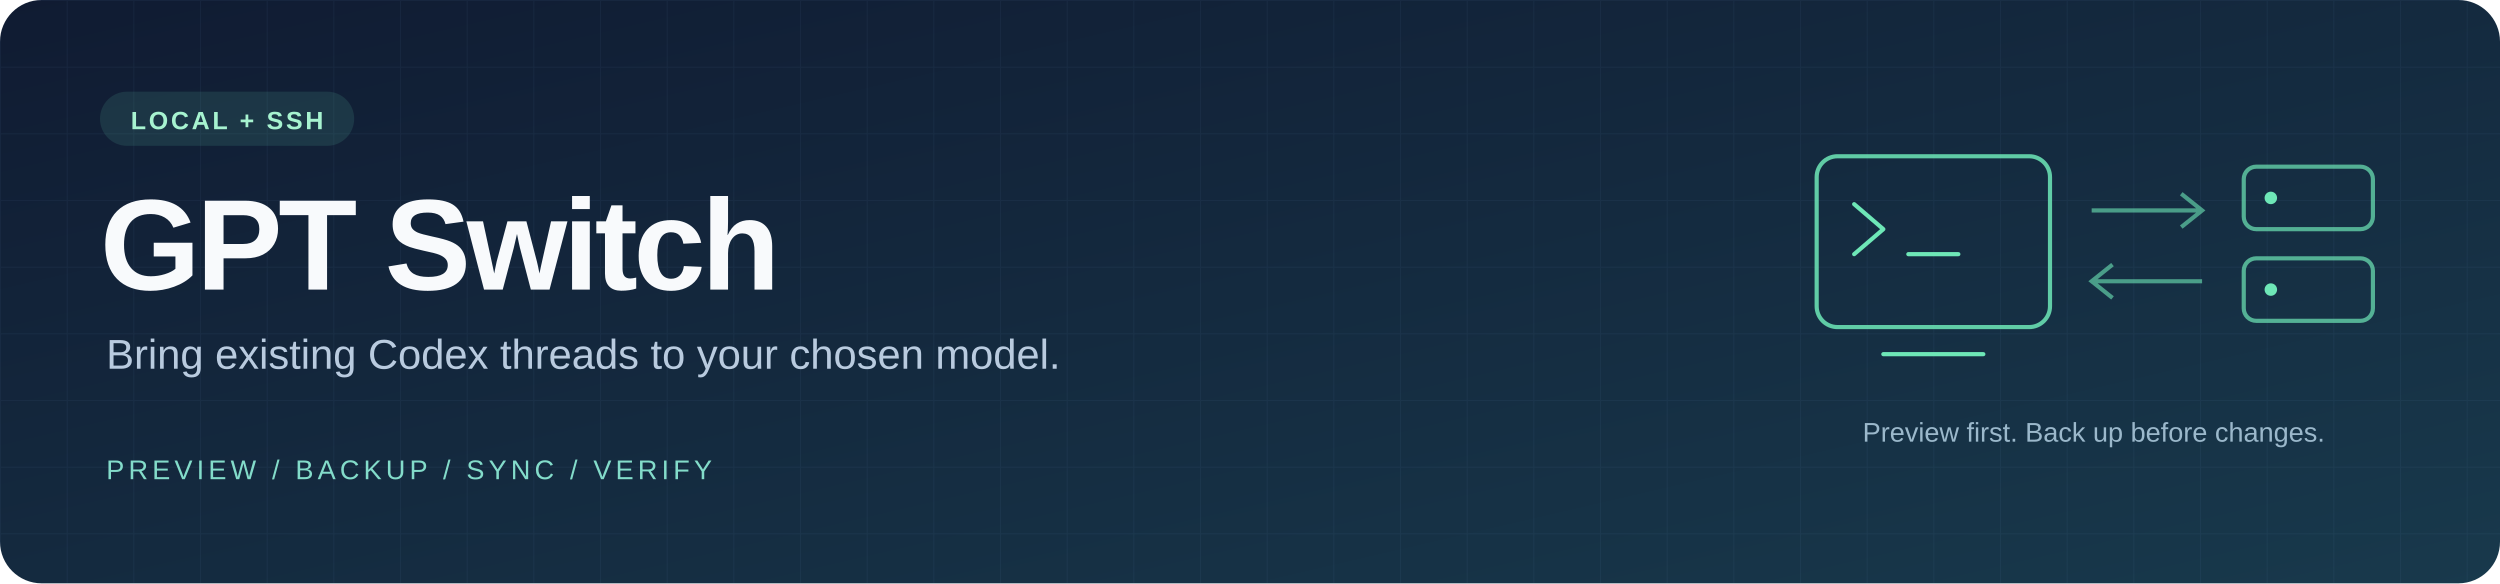
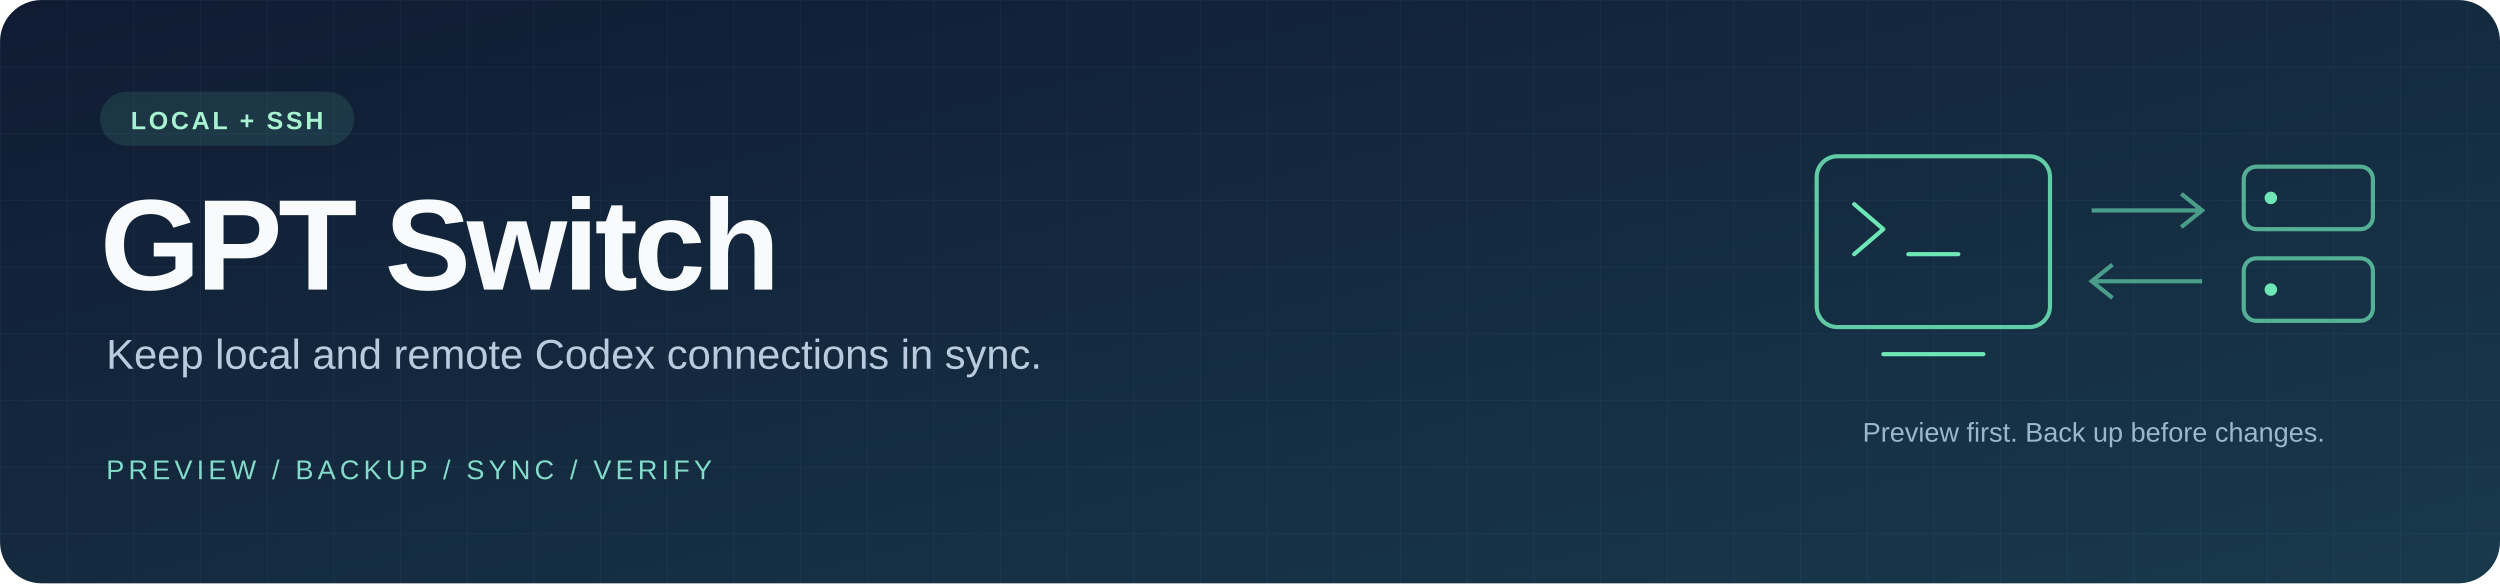
<svg xmlns="http://www.w3.org/2000/svg" width="1200" height="280" viewBox="0 0 1200 280" role="img" aria-labelledby="title desc">
  <defs>
    <linearGradient id="bg" x2="1" y2="1">
      <stop stop-color="#101b32" />
      <stop offset="1" stop-color="#18394c" />
    </linearGradient>
    <pattern id="grid" width="32" height="32" patternUnits="userSpaceOnUse">
      <path d="M32 0H0V32" fill="none" stroke="#93c5fd" stroke-opacity=".05" />
    </pattern>
  </defs>
  <rect width="1200" height="280" rx="20" fill="url(#bg)" />
  <rect width="1200" height="280" rx="20" fill="url(#grid)" />
  <rect x="48" y="44" width="122" height="26" rx="13" fill="#6ee7b7" fill-opacity=".12" />
  <text x="109" y="62" fill="#a7f3d0" text-anchor="middle" font-family="Segoe UI,Arial,sans-serif" font-size="12" font-weight="600" letter-spacing="1.3">LOCAL + SSH</text>
  <text x="48" y="139" fill="#f8fafc" font-family="Segoe UI,Arial,sans-serif" font-size="62" font-weight="700" letter-spacing="-2">GPT Switch</text>
-   <text x="51" y="177" fill="#b9cbdf" font-family="Segoe UI,Arial,sans-serif" font-size="20">Bring existing Codex threads to your chosen model.</text>
+   <text x="51" y="177" fill="#b9cbdf" font-family="Segoe UI,Arial,sans-serif" font-size="20">Keep local and remote Codex connections in sync.</text>
  <text x="51" y="230" fill="#83dcca" font-family="Segoe UI,Arial,sans-serif" font-size="13" letter-spacing="2">PREVIEW  /  BACKUP  /  SYNC  /  VERIFY</text>
  <g fill="none" stroke="#6ee7b7" stroke-width="2">
    <rect x="872" y="75" width="112" height="82" rx="10" stroke-opacity=".85" />
    <path d="M890 98l14 12-14 12m26 0h24M904 170h48" stroke-linecap="round" stroke-linejoin="round" />
    <path d="M1004 101h53m-10-8 10 8-10 8M1057 135h-53m10-8-10 8 10 8" stroke-opacity=".6" />
    <rect x="1077" y="80" width="62" height="30" rx="6" stroke-opacity=".7" />
    <rect x="1077" y="124" width="62" height="30" rx="6" stroke-opacity=".7" />
    <circle cx="1090" cy="95" r="2" fill="#6ee7b7" />
    <circle cx="1090" cy="139" r="2" fill="#6ee7b7" />
  </g>
  <text x="1005" y="212" text-anchor="middle" fill="#9bb8cb" font-family="Segoe UI,Arial,sans-serif" font-size="13">Preview first. Back up before changes.</text>
</svg>
